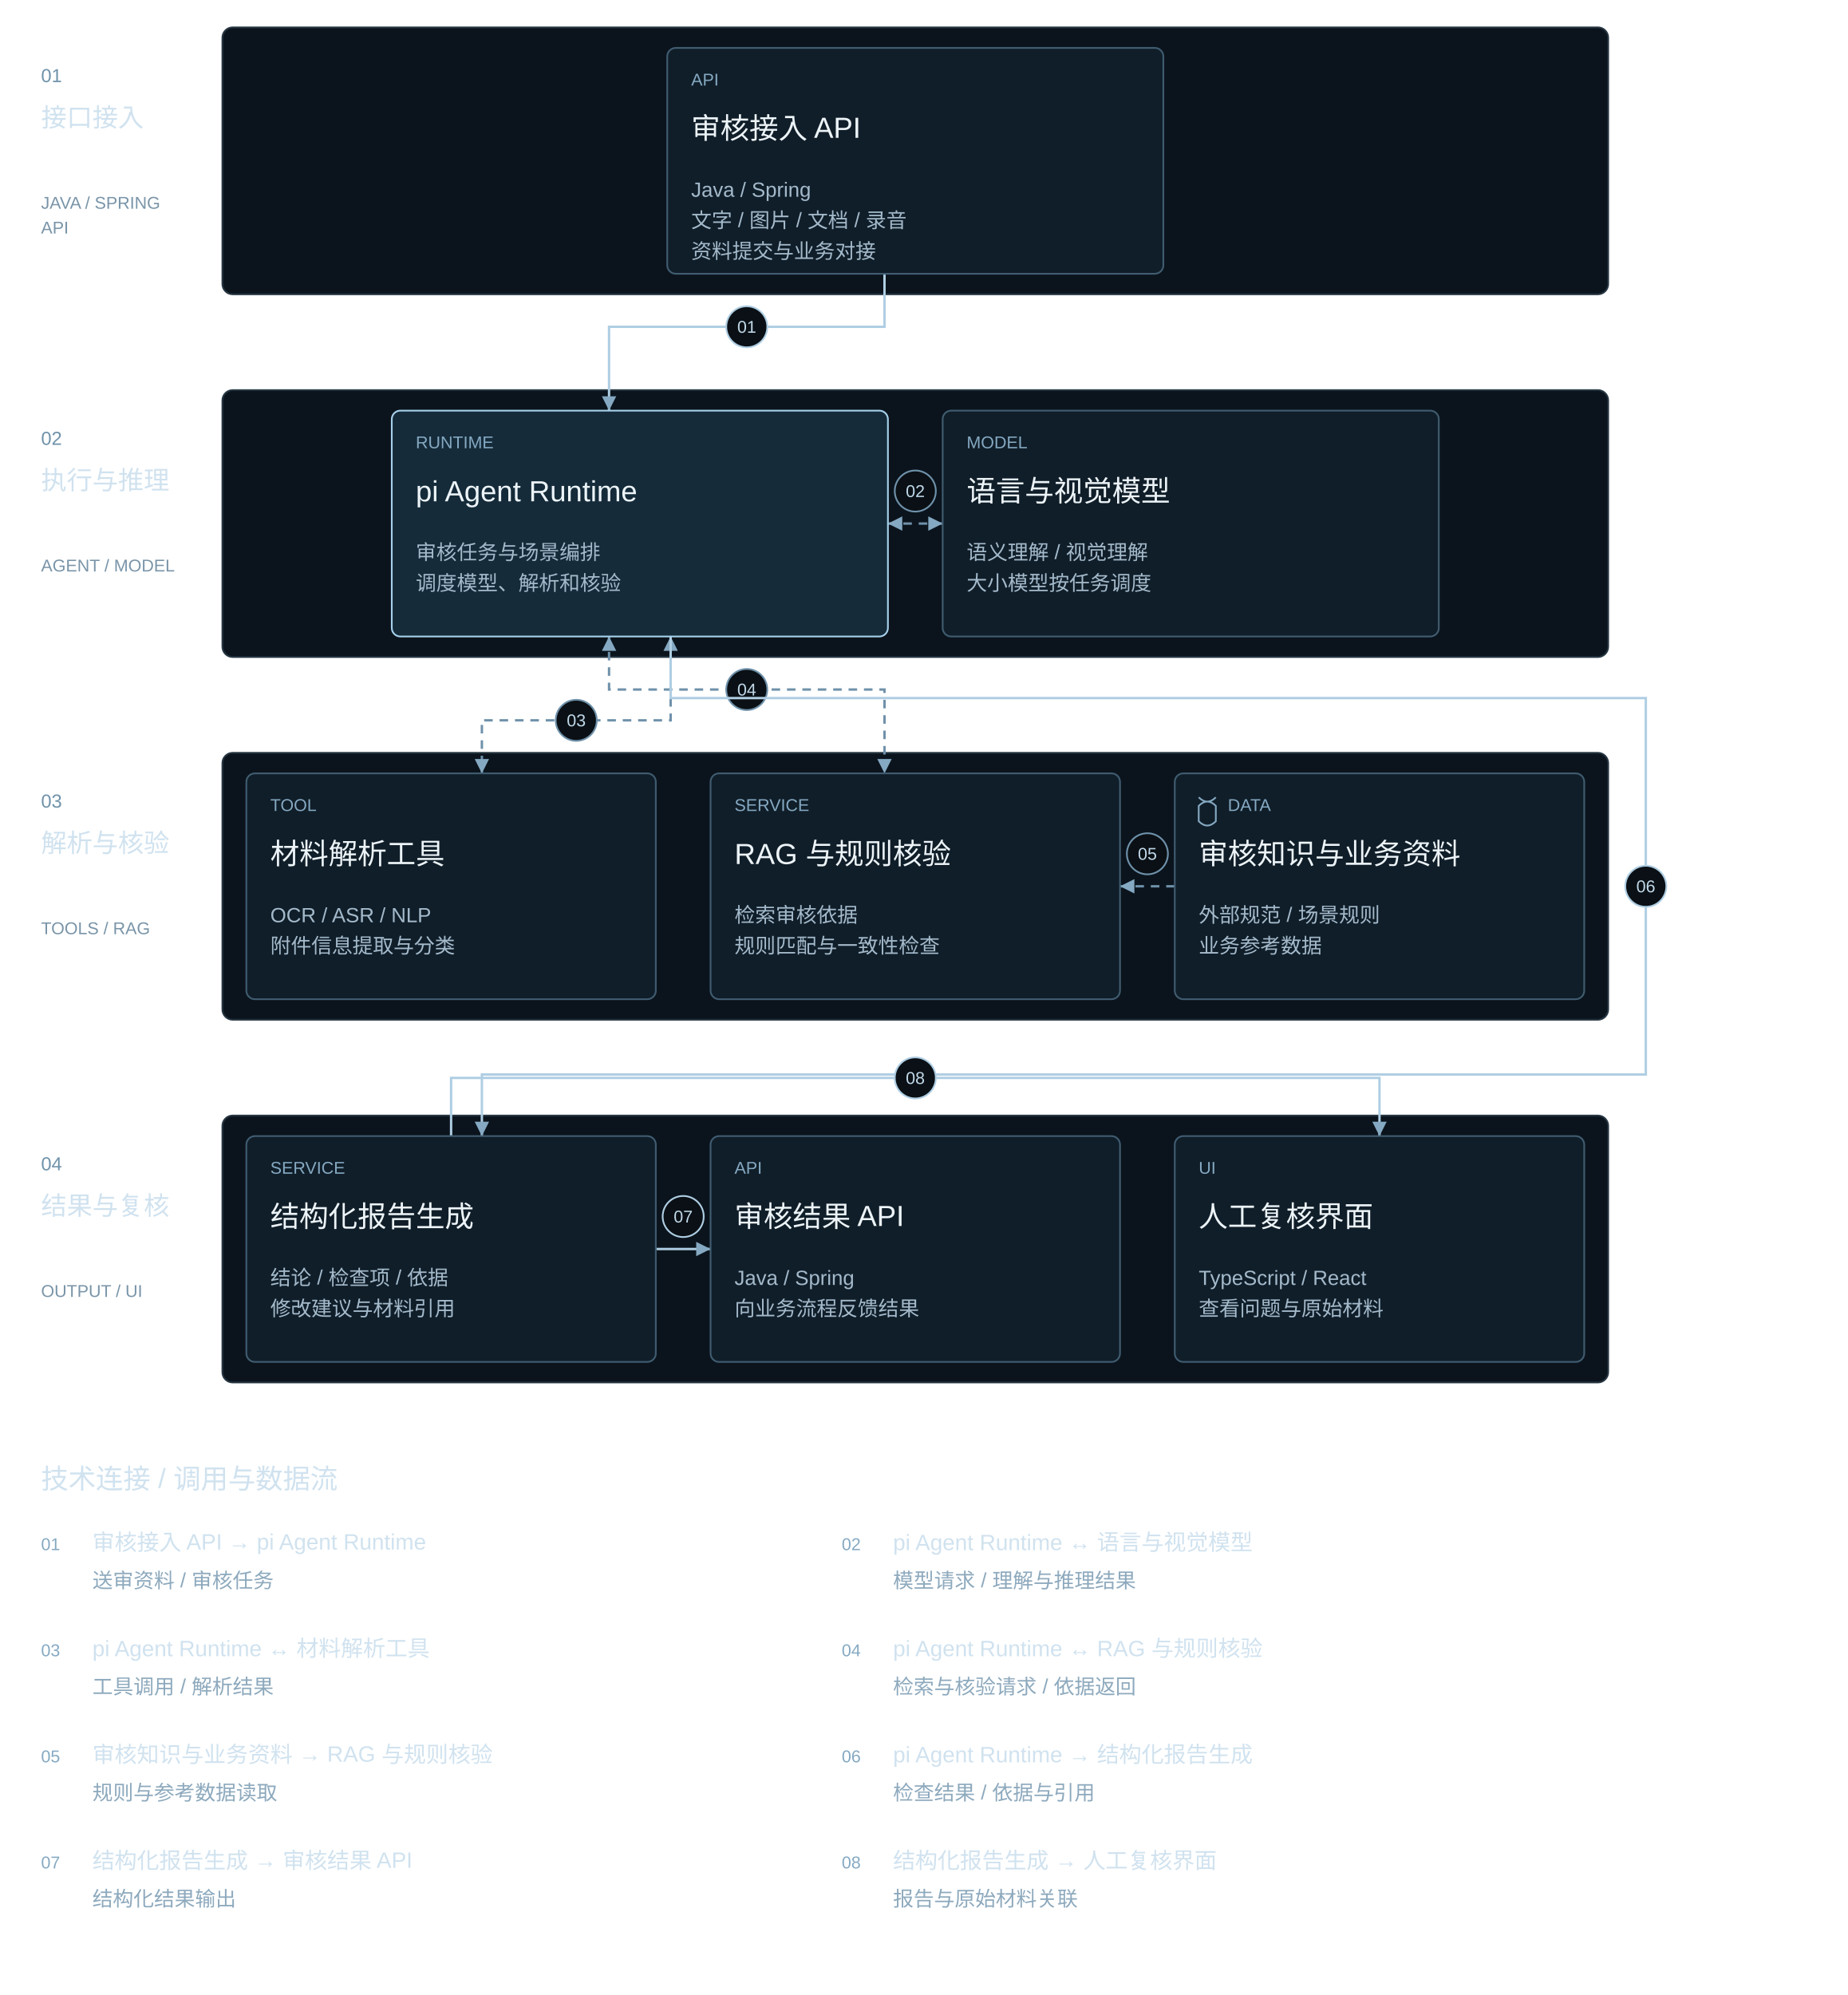
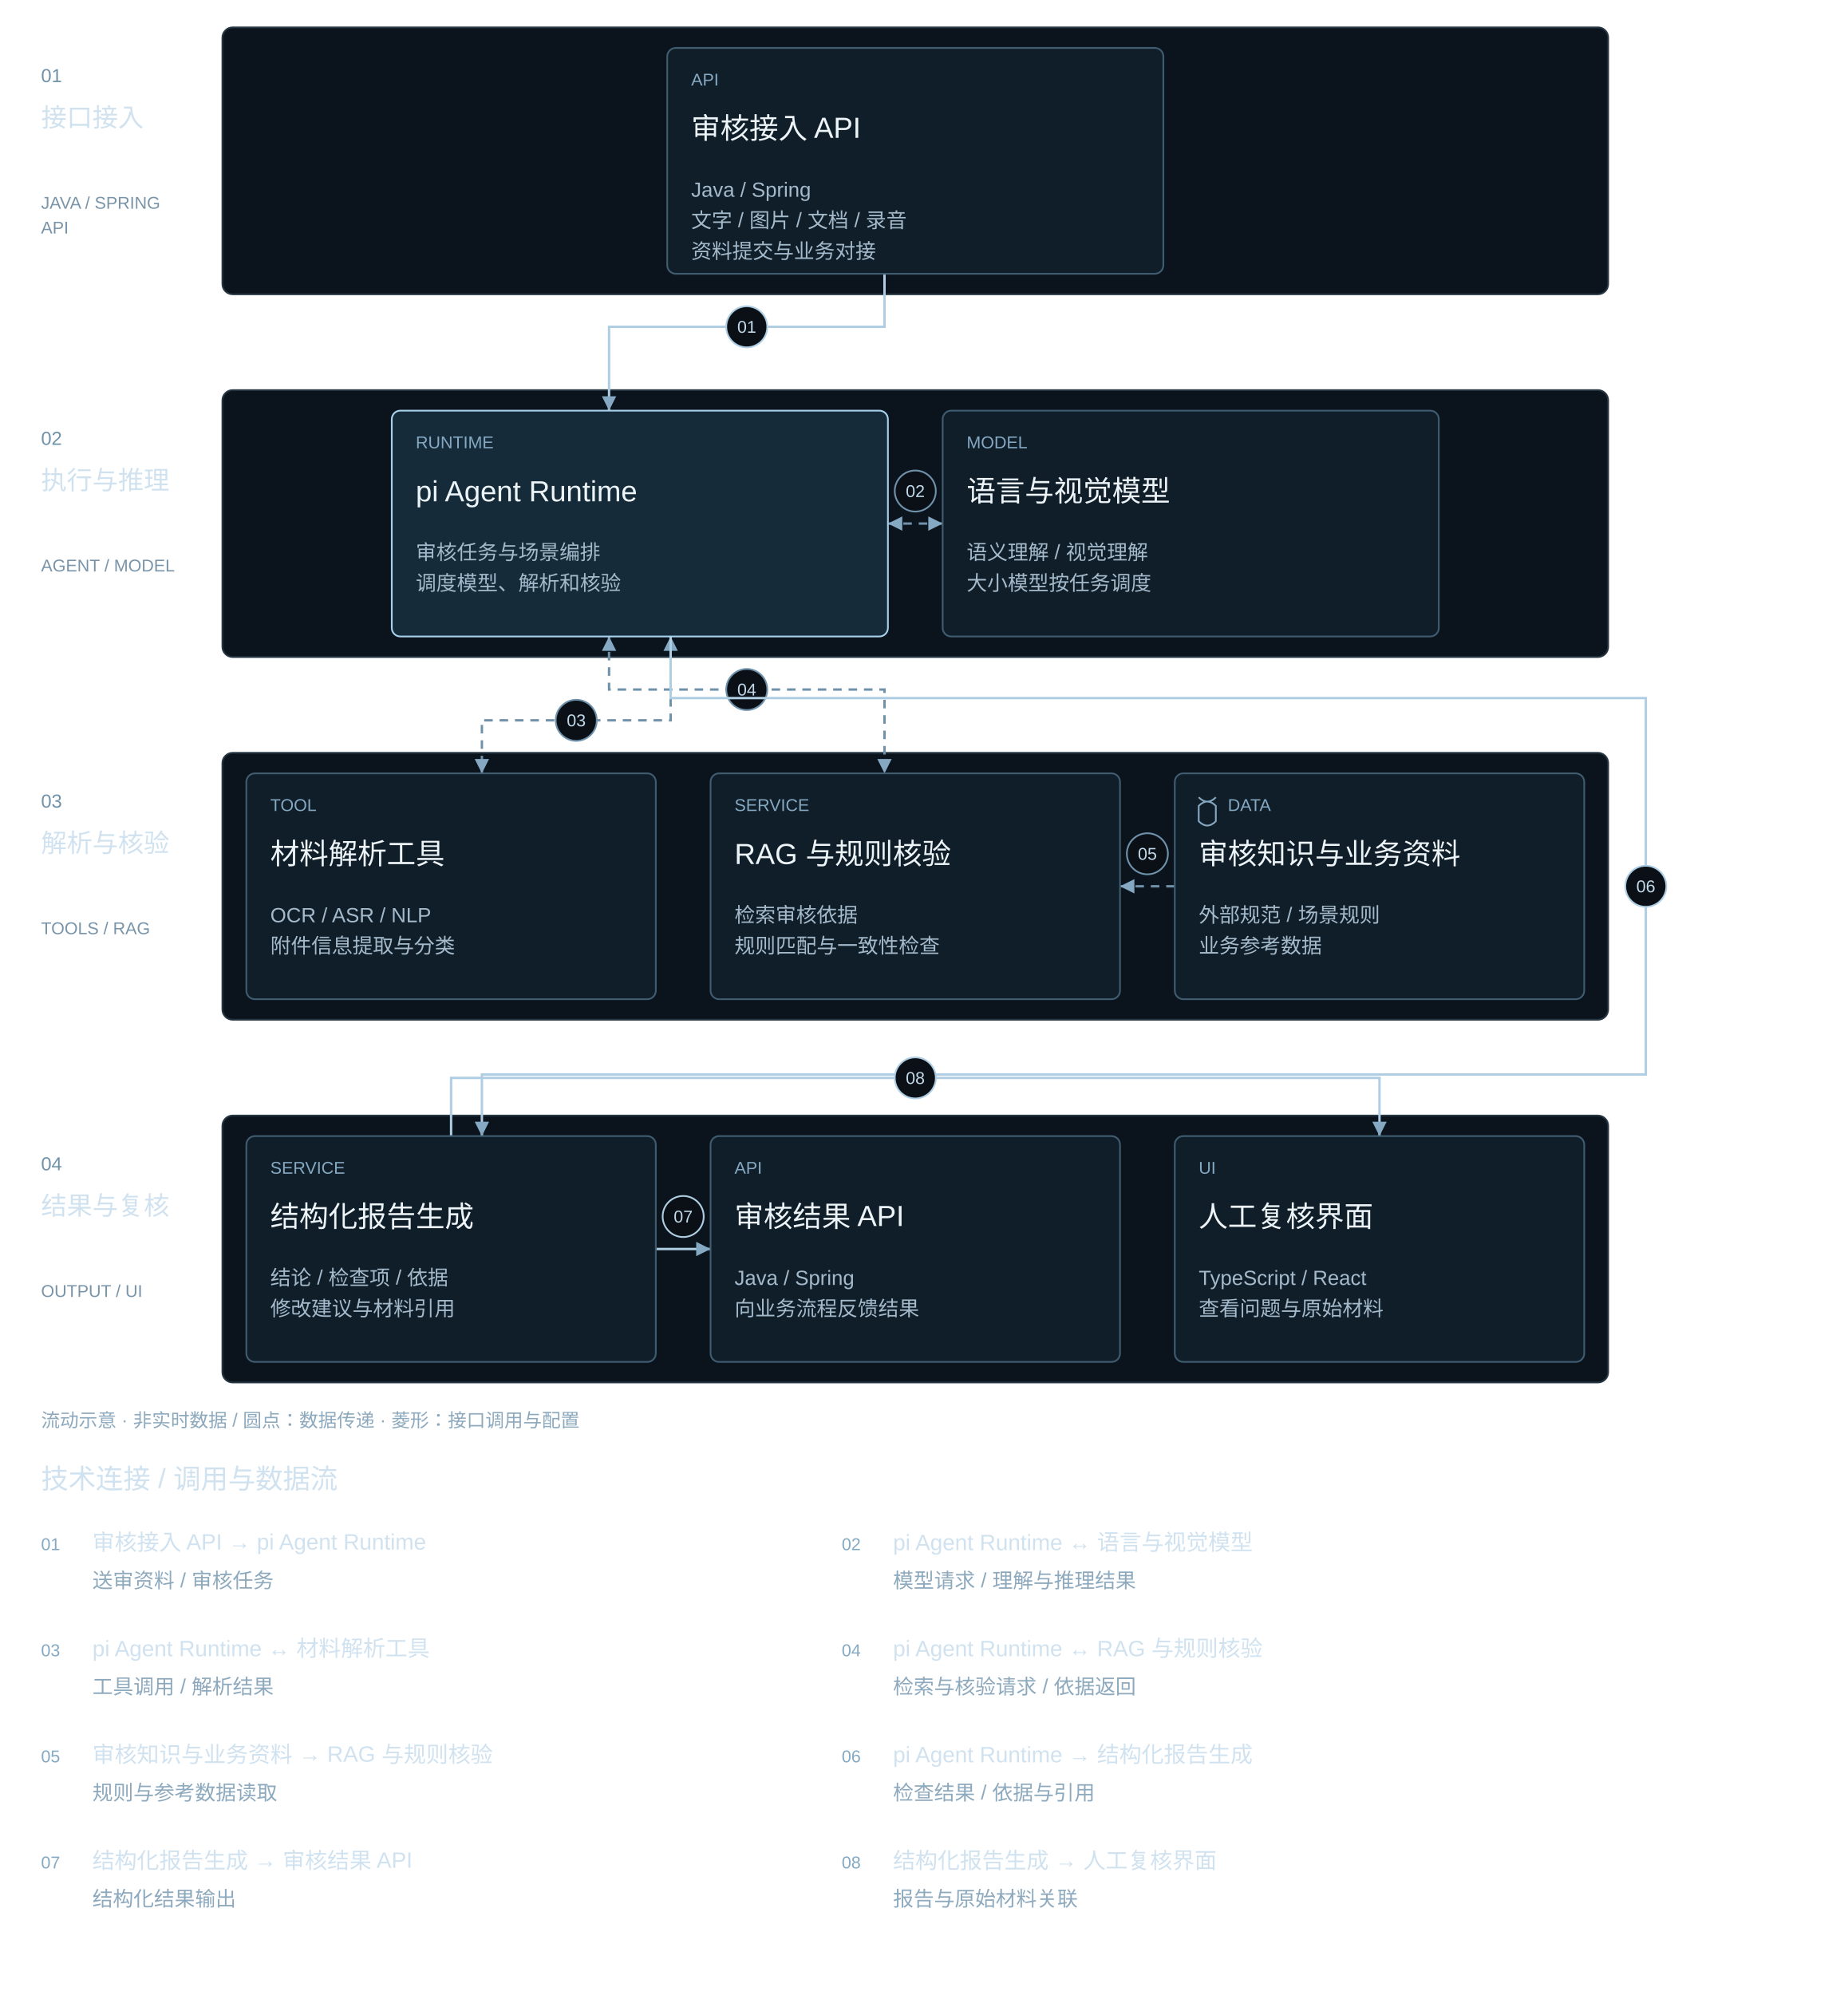
- <svg xmlns="http://www.w3.org/2000/svg" viewBox="0 0 1080 1166" role="img" aria-labelledby="title-pre-review-agent desc-pre-review-agent" style="font-family:Arial,'PingFang SC','Microsoft YaHei',sans-serif;background:#0a1015">
+ <svg xmlns="http://www.w3.org/2000/svg" viewBox="0 0 1080 1166" role="img" aria-labelledby="title-pre-review-agent" aria-describedby="desc-pre-review-agent" style="font-family:Arial,'PingFang SC','Microsoft YaHei',sans-serif;background:#0a1015">
+   <style>.architecture-packet{pointer-events:none}svg[data-motion="paused"] .architecture-packet{visibility:hidden}@media(prefers-reduced-motion:reduce){.architecture-packet{display:none}}</style>
  <defs>
    <marker id="arrow-pre-review-agent" viewBox="0 0 10 10" refX="10" refY="5" markerWidth="6" markerHeight="6" orient="auto-start-reverse">
      <path d="M0 0 L10 5 L0 10" fill="#85a9c2" />
    </marker>
  </defs>
  <g data-layer="access">
    <rect x="130" y="16" width="810" height="156" rx="6" fill="#0b141d" stroke="#253541" />
    <text x="24" y="48" fill="#6f92aa" font-size="11" text-anchor="start">
      <tspan x="24" dy="0">01</tspan>
    </text>
    <text x="24" y="74" fill="#d0e2ef" font-size="15" text-anchor="start">
      <tspan x="24" dy="0">接口接入</tspan>
    </text>
    <text x="24" y="122" fill="#7994a8" font-size="10" text-anchor="start">
      <tspan x="24" dy="0">JAVA / SPRING</tspan>
      <tspan x="24" dy="14.5">API</tspan>
    </text>
  </g>
  <g data-layer="runtime">
    <rect x="130" y="228" width="810" height="156" rx="6" fill="#0b141d" stroke="#253541" />
    <text x="24" y="260" fill="#6f92aa" font-size="11" text-anchor="start">
      <tspan x="24" dy="0">02</tspan>
    </text>
    <text x="24" y="286" fill="#d0e2ef" font-size="15" text-anchor="start">
      <tspan x="24" dy="0">执行与推理</tspan>
    </text>
    <text x="24" y="334" fill="#7994a8" font-size="10" text-anchor="start">
      <tspan x="24" dy="0">AGENT / MODEL</tspan>
    </text>
  </g>
  <g data-layer="tools">
    <rect x="130" y="440" width="810" height="156" rx="6" fill="#0b141d" stroke="#253541" />
    <text x="24" y="472" fill="#6f92aa" font-size="11" text-anchor="start">
      <tspan x="24" dy="0">03</tspan>
    </text>
    <text x="24" y="498" fill="#d0e2ef" font-size="15" text-anchor="start">
      <tspan x="24" dy="0">解析与核验</tspan>
    </text>
    <text x="24" y="546" fill="#7994a8" font-size="10" text-anchor="start">
      <tspan x="24" dy="0">TOOLS / RAG</tspan>
    </text>
  </g>
  <g data-layer="output">
    <rect x="130" y="652" width="810" height="156" rx="6" fill="#0b141d" stroke="#253541" />
    <text x="24" y="684" fill="#6f92aa" font-size="11" text-anchor="start">
      <tspan x="24" dy="0">04</tspan>
    </text>
    <text x="24" y="710" fill="#d0e2ef" font-size="15" text-anchor="start">
      <tspan x="24" dy="0">结果与复核</tspan>
    </text>
    <text x="24" y="758" fill="#7994a8" font-size="10" text-anchor="start">
      <tspan x="24" dy="0">OUTPUT / UI</tspan>
    </text>
  </g>
-   <g data-edge="01">
-     <path d="M517 160 V191 H356 V240" fill="none" stroke="#afcee3" stroke-width="1.4" marker-end="url(#arrow-pre-review-agent)" />
+   <g data-edge="01" data-kind="flow">
+     <path class="architecture-route" d="M517 160 V191 H356 V240" fill="none" stroke="#afcee3" stroke-width="1.4" marker-end="url(#arrow-pre-review-agent)" />
+     <g class="architecture-packet packet-flow" data-direction="forward" aria-hidden="true" opacity="0">
+       <circle r="9" fill="#d3f1ff" opacity=".12" />
+       <circle r="5.5" fill="#d3f1ff" opacity=".18" />
+       <circle r="3.3" fill="#d3f1ff" />
+       <animateMotion path="M517 160 V191 H356 V240" keyPoints="0;1;1" keyTimes="0;.82;1" calcMode="linear" dur="2.58s" begin="-0.00s" repeatCount="indefinite" />
+       <animate attributeName="opacity" values="0;1;1;0;0" keyTimes="0;.035;.76;.82;1" calcMode="linear" dur="2.58s" begin="-0.00s" repeatCount="indefinite" />
+     </g>
    <circle cx="436.5" cy="191" r="12" fill="#0a1015" stroke="#afcee3" />
    <text x="436.5" y="194.5" fill="#c1d9ea" font-size="10" text-anchor="middle">
      <tspan x="436.5" dy="0">01</tspan>
    </text>
  </g>
-   <g data-edge="02">
-     <path d="M519 306 H551" fill="none" stroke="#6f91aa" stroke-width="1.4" stroke-dasharray="5 4" marker-start="url(#arrow-pre-review-agent)" marker-end="url(#arrow-pre-review-agent)" />
+   <g data-edge="02" data-kind="call">
+     <path class="architecture-route" d="M519 306 H551" fill="none" stroke="#6f91aa" stroke-width="1.4" stroke-dasharray="5 4" marker-start="url(#arrow-pre-review-agent)" marker-end="url(#arrow-pre-review-agent)" />
+     <g class="architecture-packet packet-support" data-direction="forward" aria-hidden="true" opacity="0">
+       <circle r="9" fill="#efc896" opacity=".12" />
+       <circle r="5.5" fill="#efc896" opacity=".18" />
+       <path d="M0 -4 L4 0 L0 4 L-4 0 Z" fill="#efc896" />
+       <animateMotion path="M519 306 H551" keyPoints="0;1;1" keyTimes="0;.82;1" calcMode="linear" dur="2.55s" begin="-0.43s" repeatCount="indefinite" />
+       <animate attributeName="opacity" values="0;1;1;0;0" keyTimes="0;.035;.76;.82;1" calcMode="linear" dur="2.55s" begin="-0.43s" repeatCount="indefinite" />
+     </g>
+     <g class="architecture-packet packet-support" data-direction="reverse" aria-hidden="true" opacity="0">
+       <circle r="9" fill="#efc896" opacity=".12" />
+       <circle r="5.5" fill="#efc896" opacity=".18" />
+       <path d="M0 -4 L4 0 L0 4 L-4 0 Z" fill="#efc896" />
+       <animateMotion path="M519 306 H551" keyPoints="1;0;0" keyTimes="0;.82;1" calcMode="linear" dur="2.55s" begin="-1.53s" repeatCount="indefinite" />
+       <animate attributeName="opacity" values="0;1;1;0;0" keyTimes="0;.035;.76;.82;1" calcMode="linear" dur="2.55s" begin="-1.53s" repeatCount="indefinite" />
+     </g>
    <circle cx="535" cy="287" r="12" fill="#0a1015" stroke="#6f91aa" />
    <text x="535" y="290.5" fill="#c1d9ea" font-size="10" text-anchor="middle">
      <tspan x="535" dy="0">02</tspan>
    </text>
  </g>
-   <g data-edge="03">
-     <path d="M392 372 V421 H281.667 V452" fill="none" stroke="#6f91aa" stroke-width="1.4" stroke-dasharray="5 4" marker-start="url(#arrow-pre-review-agent)" marker-end="url(#arrow-pre-review-agent)" />
+   <g data-edge="03" data-kind="call">
+     <path class="architecture-route" d="M392 372 V421 H281.667 V452" fill="none" stroke="#6f91aa" stroke-width="1.4" stroke-dasharray="5 4" marker-start="url(#arrow-pre-review-agent)" marker-end="url(#arrow-pre-review-agent)" />
+     <g class="architecture-packet packet-support" data-direction="forward" aria-hidden="true" opacity="0">
+       <circle r="9" fill="#efc896" opacity=".12" />
+       <circle r="5.5" fill="#efc896" opacity=".18" />
+       <path d="M0 -4 L4 0 L0 4 L-4 0 Z" fill="#efc896" />
+       <animateMotion path="M392 372 V421 H281.667 V452" keyPoints="0;1;1" keyTimes="0;.82;1" calcMode="linear" dur="2.55s" begin="-0.86s" repeatCount="indefinite" />
+       <animate attributeName="opacity" values="0;1;1;0;0" keyTimes="0;.035;.76;.82;1" calcMode="linear" dur="2.55s" begin="-0.86s" repeatCount="indefinite" />
+     </g>
+     <g class="architecture-packet packet-support" data-direction="reverse" aria-hidden="true" opacity="0">
+       <circle r="9" fill="#efc896" opacity=".12" />
+       <circle r="5.5" fill="#efc896" opacity=".18" />
+       <path d="M0 -4 L4 0 L0 4 L-4 0 Z" fill="#efc896" />
+       <animateMotion path="M392 372 V421 H281.667 V452" keyPoints="1;0;0" keyTimes="0;.82;1" calcMode="linear" dur="2.55s" begin="-1.96s" repeatCount="indefinite" />
+       <animate attributeName="opacity" values="0;1;1;0;0" keyTimes="0;.035;.76;.82;1" calcMode="linear" dur="2.55s" begin="-1.96s" repeatCount="indefinite" />
+     </g>
    <circle cx="336.833" cy="421" r="12" fill="#0a1015" stroke="#6f91aa" />
    <text x="336.833" y="424.5" fill="#c1d9ea" font-size="10" text-anchor="middle">
      <tspan x="336.833" dy="0">03</tspan>
    </text>
  </g>
-   <g data-edge="04">
-     <path d="M356 372 V403 H517 V452" fill="none" stroke="#6f91aa" stroke-width="1.4" stroke-dasharray="5 4" marker-start="url(#arrow-pre-review-agent)" marker-end="url(#arrow-pre-review-agent)" />
+   <g data-edge="04" data-kind="call">
+     <path class="architecture-route" d="M356 372 V403 H517 V452" fill="none" stroke="#6f91aa" stroke-width="1.4" stroke-dasharray="5 4" marker-start="url(#arrow-pre-review-agent)" marker-end="url(#arrow-pre-review-agent)" />
+     <g class="architecture-packet packet-support" data-direction="forward" aria-hidden="true" opacity="0">
+       <circle r="9" fill="#efc896" opacity=".12" />
+       <circle r="5.5" fill="#efc896" opacity=".18" />
+       <path d="M0 -4 L4 0 L0 4 L-4 0 Z" fill="#efc896" />
+       <animateMotion path="M356 372 V403 H517 V452" keyPoints="0;1;1" keyTimes="0;.82;1" calcMode="linear" dur="2.58s" begin="-1.29s" repeatCount="indefinite" />
+       <animate attributeName="opacity" values="0;1;1;0;0" keyTimes="0;.035;.76;.82;1" calcMode="linear" dur="2.58s" begin="-1.29s" repeatCount="indefinite" />
+     </g>
+     <g class="architecture-packet packet-support" data-direction="reverse" aria-hidden="true" opacity="0">
+       <circle r="9" fill="#efc896" opacity=".12" />
+       <circle r="5.5" fill="#efc896" opacity=".18" />
+       <path d="M0 -4 L4 0 L0 4 L-4 0 Z" fill="#efc896" />
+       <animateMotion path="M356 372 V403 H517 V452" keyPoints="1;0;0" keyTimes="0;.82;1" calcMode="linear" dur="2.58s" begin="-2.39s" repeatCount="indefinite" />
+       <animate attributeName="opacity" values="0;1;1;0;0" keyTimes="0;.035;.76;.82;1" calcMode="linear" dur="2.58s" begin="-2.39s" repeatCount="indefinite" />
+     </g>
    <circle cx="436.5" cy="403" r="12" fill="#0a1015" stroke="#6f91aa" />
    <text x="436.5" y="406.5" fill="#c1d9ea" font-size="10" text-anchor="middle">
      <tspan x="436.5" dy="0">04</tspan>
    </text>
  </g>
-   <g data-edge="05">
-     <path d="M686.667 518 H654.667" fill="none" stroke="#6f91aa" stroke-width="1.4" stroke-dasharray="5 4" marker-end="url(#arrow-pre-review-agent)" />
+   <g data-edge="05" data-kind="config">
+     <path class="architecture-route" d="M686.667 518 H654.667" fill="none" stroke="#6f91aa" stroke-width="1.4" stroke-dasharray="5 4" marker-end="url(#arrow-pre-review-agent)" />
+     <g class="architecture-packet packet-support" data-direction="forward" aria-hidden="true" opacity="0">
+       <circle r="9" fill="#efc896" opacity=".12" />
+       <circle r="5.5" fill="#efc896" opacity=".18" />
+       <path d="M0 -4 L4 0 L0 4 L-4 0 Z" fill="#efc896" />
+       <animateMotion path="M686.667 518 H654.667" keyPoints="0;1;1" keyTimes="0;.82;1" calcMode="linear" dur="2.55s" begin="-1.72s" repeatCount="indefinite" />
+       <animate attributeName="opacity" values="0;1;1;0;0" keyTimes="0;.035;.76;.82;1" calcMode="linear" dur="2.55s" begin="-1.72s" repeatCount="indefinite" />
+     </g>
    <circle cx="670.667" cy="499" r="12" fill="#0a1015" stroke="#6f91aa" />
    <text x="670.667" y="502.5" fill="#c1d9ea" font-size="10" text-anchor="middle">
      <tspan x="670.667" dy="0">05</tspan>
    </text>
  </g>
-   <g data-edge="06">
-     <path d="M392 372 V408 H962 V628 H281.667 V664" fill="none" stroke="#afcee3" stroke-width="1.4" marker-end="url(#arrow-pre-review-agent)" />
+   <g data-edge="06" data-kind="flow">
+     <path class="architecture-route" d="M392 372 V408 H962 V628 H281.667 V664" fill="none" stroke="#afcee3" stroke-width="1.4" marker-end="url(#arrow-pre-review-agent)" />
+     <g class="architecture-packet packet-flow" data-direction="forward" aria-hidden="true" opacity="0">
+       <circle r="9" fill="#d3f1ff" opacity=".12" />
+       <circle r="5.5" fill="#d3f1ff" opacity=".18" />
+       <circle r="3.3" fill="#d3f1ff" />
+       <animateMotion path="M392 372 V408 H962 V628 H281.667 V664" keyPoints="0;1;1" keyTimes="0;.82;1" calcMode="linear" dur="7.05s" begin="-2.15s" repeatCount="indefinite" />
+       <animate attributeName="opacity" values="0;1;1;0;0" keyTimes="0;.035;.76;.82;1" calcMode="linear" dur="7.05s" begin="-2.15s" repeatCount="indefinite" />
+     </g>
    <circle cx="962" cy="518" r="12" fill="#0a1015" stroke="#afcee3" />
    <text x="962" y="521.5" fill="#c1d9ea" font-size="10" text-anchor="middle">
      <tspan x="962" dy="0">06</tspan>
    </text>
  </g>
-   <g data-edge="07">
-     <path d="M383.333 730 H415.333" fill="none" stroke="#afcee3" stroke-width="1.4" marker-end="url(#arrow-pre-review-agent)" />
+   <g data-edge="07" data-kind="flow">
+     <path class="architecture-route" d="M383.333 730 H415.333" fill="none" stroke="#afcee3" stroke-width="1.4" marker-end="url(#arrow-pre-review-agent)" />
+     <g class="architecture-packet packet-flow" data-direction="forward" aria-hidden="true" opacity="0">
+       <circle r="9" fill="#d3f1ff" opacity=".12" />
+       <circle r="5.5" fill="#d3f1ff" opacity=".18" />
+       <circle r="3.3" fill="#d3f1ff" />
+       <animateMotion path="M383.333 730 H415.333" keyPoints="0;1;1" keyTimes="0;.82;1" calcMode="linear" dur="2.55s" begin="-0.03s" repeatCount="indefinite" />
+       <animate attributeName="opacity" values="0;1;1;0;0" keyTimes="0;.035;.76;.82;1" calcMode="linear" dur="2.55s" begin="-0.03s" repeatCount="indefinite" />
+     </g>
    <circle cx="399.333" cy="711" r="12" fill="#0a1015" stroke="#afcee3" />
    <text x="399.333" y="714.5" fill="#c1d9ea" font-size="10" text-anchor="middle">
      <tspan x="399.333" dy="0">07</tspan>
    </text>
  </g>
-   <g data-edge="08">
-     <path d="M263.667 664 V630 H806.333 V664" fill="none" stroke="#afcee3" stroke-width="1.4" marker-end="url(#arrow-pre-review-agent)" />
+   <g data-edge="08" data-kind="flow">
+     <path class="architecture-route" d="M263.667 664 V630 H806.333 V664" fill="none" stroke="#afcee3" stroke-width="1.4" marker-end="url(#arrow-pre-review-agent)" />
+     <g class="architecture-packet packet-flow" data-direction="forward" aria-hidden="true" opacity="0">
+       <circle r="9" fill="#d3f1ff" opacity=".12" />
+       <circle r="5.5" fill="#d3f1ff" opacity=".18" />
+       <circle r="3.3" fill="#d3f1ff" />
+       <animateMotion path="M263.667 664 V630 H806.333 V664" keyPoints="0;1;1" keyTimes="0;.82;1" calcMode="linear" dur="5.54s" begin="-3.01s" repeatCount="indefinite" />
+       <animate attributeName="opacity" values="0;1;1;0;0" keyTimes="0;.035;.76;.82;1" calcMode="linear" dur="5.54s" begin="-3.01s" repeatCount="indefinite" />
+     </g>
    <circle cx="535" cy="630" r="12" fill="#0a1015" stroke="#afcee3" />
    <text x="535" y="633.5" fill="#c1d9ea" font-size="10" text-anchor="middle">
      <tspan x="535" dy="0">08</tspan>
    </text>
  </g>
  <g data-node="api">
    <rect x="390" y="28" width="290" height="132" rx="5" fill="#101e29" stroke="#405c70" />
    <text x="404" y="50" fill="#85a9c2" font-size="10" text-anchor="start">
      <tspan x="404" dy="0">API</tspan>
    </text>
    <text x="404" y="81" fill="#edf4f8" font-size="17" text-anchor="start">
      <tspan x="404" dy="0">审核接入 API</tspan>
    </text>
    <text x="404" y="115" fill="#a4bacb" font-size="12" text-anchor="start">
      <tspan x="404" dy="0">Java / Spring</tspan>
      <tspan x="404" dy="18">文字 / 图片 / 文档 / 录音</tspan>
      <tspan x="404" dy="18">资料提交与业务对接</tspan>
    </text>
  </g>
  <g data-node="pi">
    <rect x="229" y="240" width="290" height="132" rx="5" fill="#152b3a" stroke="#a6d0eb" />
    <text x="243" y="262" fill="#85a9c2" font-size="10" text-anchor="start">
      <tspan x="243" dy="0">RUNTIME</tspan>
    </text>
    <text x="243" y="293" fill="#edf4f8" font-size="17" text-anchor="start">
      <tspan x="243" dy="0">pi Agent Runtime</tspan>
    </text>
    <text x="243" y="327" fill="#a4bacb" font-size="12" text-anchor="start">
      <tspan x="243" dy="0">审核任务与场景编排</tspan>
      <tspan x="243" dy="18">调度模型、解析和核验</tspan>
    </text>
  </g>
  <g data-node="model">
    <rect x="551" y="240" width="290" height="132" rx="5" fill="#101e29" stroke="#405c70" />
    <text x="565" y="262" fill="#85a9c2" font-size="10" text-anchor="start">
      <tspan x="565" dy="0">MODEL</tspan>
    </text>
    <text x="565" y="293" fill="#edf4f8" font-size="17" text-anchor="start">
      <tspan x="565" dy="0">语言与视觉模型</tspan>
    </text>
    <text x="565" y="327" fill="#a4bacb" font-size="12" text-anchor="start">
      <tspan x="565" dy="0">语义理解 / 视觉理解</tspan>
      <tspan x="565" dy="18">大小模型按任务调度</tspan>
    </text>
  </g>
  <g data-node="parse">
    <rect x="144" y="452" width="239.333" height="132" rx="5" fill="#101e29" stroke="#405c70" />
    <text x="158" y="474" fill="#85a9c2" font-size="10" text-anchor="start">
      <tspan x="158" dy="0">TOOL</tspan>
    </text>
    <text x="158" y="505" fill="#edf4f8" font-size="17" text-anchor="start">
      <tspan x="158" dy="0">材料解析工具</tspan>
    </text>
    <text x="158" y="539" fill="#a4bacb" font-size="12" text-anchor="start">
      <tspan x="158" dy="0">OCR / ASR / NLP</tspan>
      <tspan x="158" dy="18">附件信息提取与分类</tspan>
    </text>
  </g>
  <g data-node="rag">
    <rect x="415.333" y="452" width="239.333" height="132" rx="5" fill="#101e29" stroke="#405c70" />
    <text x="429.333" y="474" fill="#85a9c2" font-size="10" text-anchor="start">
      <tspan x="429.333" dy="0">SERVICE</tspan>
    </text>
    <text x="429.333" y="505" fill="#edf4f8" font-size="17" text-anchor="start">
      <tspan x="429.333" dy="0">RAG 与规则核验</tspan>
    </text>
    <text x="429.333" y="539" fill="#a4bacb" font-size="12" text-anchor="start">
      <tspan x="429.333" dy="0">检索审核依据</tspan>
      <tspan x="429.333" dy="18">规则匹配与一致性检查</tspan>
    </text>
  </g>
  <g data-node="knowledge">
    <rect x="686.667" y="452" width="239.333" height="132" rx="5" fill="#101e29" stroke="#405c70" />
    <path d="M700.667 471 q5 -5 10 0 v9 q-5 5 -10 0 z m0 -5 q5 5 10 0" fill="none" stroke="#85a9c2" />
    <text x="717.667" y="474" fill="#85a9c2" font-size="10" text-anchor="start">
      <tspan x="717.667" dy="0">DATA</tspan>
    </text>
    <text x="700.667" y="505" fill="#edf4f8" font-size="17" text-anchor="start">
      <tspan x="700.667" dy="0">审核知识与业务资料</tspan>
    </text>
    <text x="700.667" y="539" fill="#a4bacb" font-size="12" text-anchor="start">
      <tspan x="700.667" dy="0">外部规范 / 场景规则</tspan>
      <tspan x="700.667" dy="18">业务参考数据</tspan>
    </text>
  </g>
  <g data-node="report">
    <rect x="144" y="664" width="239.333" height="132" rx="5" fill="#101e29" stroke="#405c70" />
    <text x="158" y="686" fill="#85a9c2" font-size="10" text-anchor="start">
      <tspan x="158" dy="0">SERVICE</tspan>
    </text>
    <text x="158" y="717" fill="#edf4f8" font-size="17" text-anchor="start">
      <tspan x="158" dy="0">结构化报告生成</tspan>
    </text>
    <text x="158" y="751" fill="#a4bacb" font-size="12" text-anchor="start">
      <tspan x="158" dy="0">结论 / 检查项 / 依据</tspan>
      <tspan x="158" dy="18">修改建议与材料引用</tspan>
    </text>
  </g>
  <g data-node="result">
    <rect x="415.333" y="664" width="239.333" height="132" rx="5" fill="#101e29" stroke="#405c70" />
    <text x="429.333" y="686" fill="#85a9c2" font-size="10" text-anchor="start">
      <tspan x="429.333" dy="0">API</tspan>
    </text>
    <text x="429.333" y="717" fill="#edf4f8" font-size="17" text-anchor="start">
      <tspan x="429.333" dy="0">审核结果 API</tspan>
    </text>
    <text x="429.333" y="751" fill="#a4bacb" font-size="12" text-anchor="start">
      <tspan x="429.333" dy="0">Java / Spring</tspan>
      <tspan x="429.333" dy="18">向业务流程反馈结果</tspan>
    </text>
  </g>
  <g data-node="review">
    <rect x="686.667" y="664" width="239.333" height="132" rx="5" fill="#101e29" stroke="#405c70" />
    <text x="700.667" y="686" fill="#85a9c2" font-size="10" text-anchor="start">
      <tspan x="700.667" dy="0">UI</tspan>
    </text>
    <text x="700.667" y="717" fill="#edf4f8" font-size="17" text-anchor="start">
      <tspan x="700.667" dy="0">人工复核界面</tspan>
    </text>
    <text x="700.667" y="751" fill="#a4bacb" font-size="12" text-anchor="start">
      <tspan x="700.667" dy="0">TypeScript / React</tspan>
      <tspan x="700.667" dy="18">查看问题与原始材料</tspan>
    </text>
  </g>
+   <text x="24" y="834" fill="#8da9bd" font-size="11" text-anchor="start">
+     <tspan x="24" dy="0">流动示意 · 非实时数据 / 圆点：数据传递 · 菱形：接口调用与配置</tspan>
+   </text>
  <text x="24" y="870" fill="#d0e2ef" font-size="16" text-anchor="start">
    <tspan x="24" dy="0">技术连接 / 调用与数据流</tspan>
  </text>
  <text x="24" y="906" fill="#85a9c2" font-size="10" text-anchor="start">
    <tspan x="24" dy="0">01</tspan>
  </text>
  <text x="54" y="906" fill="#d0e2ef" font-size="13" text-anchor="start">
    <tspan x="54" dy="0">审核接入 API → pi Agent Runtime</tspan>
  </text>
  <text x="54" y="928" fill="#8da9bd" font-size="12" text-anchor="start">
    <tspan x="54" dy="0">送审资料 / 审核任务</tspan>
  </text>
  <text x="492" y="906" fill="#85a9c2" font-size="10" text-anchor="start">
    <tspan x="492" dy="0">02</tspan>
  </text>
  <text x="522" y="906" fill="#d0e2ef" font-size="13" text-anchor="start">
    <tspan x="522" dy="0">pi Agent Runtime ↔ 语言与视觉模型</tspan>
  </text>
  <text x="522" y="928" fill="#8da9bd" font-size="12" text-anchor="start">
    <tspan x="522" dy="0">模型请求 / 理解与推理结果</tspan>
  </text>
  <text x="24" y="968" fill="#85a9c2" font-size="10" text-anchor="start">
    <tspan x="24" dy="0">03</tspan>
  </text>
  <text x="54" y="968" fill="#d0e2ef" font-size="13" text-anchor="start">
    <tspan x="54" dy="0">pi Agent Runtime ↔ 材料解析工具</tspan>
  </text>
  <text x="54" y="990" fill="#8da9bd" font-size="12" text-anchor="start">
    <tspan x="54" dy="0">工具调用 / 解析结果</tspan>
  </text>
  <text x="492" y="968" fill="#85a9c2" font-size="10" text-anchor="start">
    <tspan x="492" dy="0">04</tspan>
  </text>
  <text x="522" y="968" fill="#d0e2ef" font-size="13" text-anchor="start">
    <tspan x="522" dy="0">pi Agent Runtime ↔ RAG 与规则核验</tspan>
  </text>
  <text x="522" y="990" fill="#8da9bd" font-size="12" text-anchor="start">
    <tspan x="522" dy="0">检索与核验请求 / 依据返回</tspan>
  </text>
  <text x="24" y="1030" fill="#85a9c2" font-size="10" text-anchor="start">
    <tspan x="24" dy="0">05</tspan>
  </text>
  <text x="54" y="1030" fill="#d0e2ef" font-size="13" text-anchor="start">
    <tspan x="54" dy="0">审核知识与业务资料 → RAG 与规则核验</tspan>
  </text>
  <text x="54" y="1052" fill="#8da9bd" font-size="12" text-anchor="start">
    <tspan x="54" dy="0">规则与参考数据读取</tspan>
  </text>
  <text x="492" y="1030" fill="#85a9c2" font-size="10" text-anchor="start">
    <tspan x="492" dy="0">06</tspan>
  </text>
  <text x="522" y="1030" fill="#d0e2ef" font-size="13" text-anchor="start">
    <tspan x="522" dy="0">pi Agent Runtime → 结构化报告生成</tspan>
  </text>
  <text x="522" y="1052" fill="#8da9bd" font-size="12" text-anchor="start">
    <tspan x="522" dy="0">检查结果 / 依据与引用</tspan>
  </text>
  <text x="24" y="1092" fill="#85a9c2" font-size="10" text-anchor="start">
    <tspan x="24" dy="0">07</tspan>
  </text>
  <text x="54" y="1092" fill="#d0e2ef" font-size="13" text-anchor="start">
    <tspan x="54" dy="0">结构化报告生成 → 审核结果 API</tspan>
  </text>
  <text x="54" y="1114" fill="#8da9bd" font-size="12" text-anchor="start">
    <tspan x="54" dy="0">结构化结果输出</tspan>
  </text>
  <text x="492" y="1092" fill="#85a9c2" font-size="10" text-anchor="start">
    <tspan x="492" dy="0">08</tspan>
  </text>
  <text x="522" y="1092" fill="#d0e2ef" font-size="13" text-anchor="start">
    <tspan x="522" dy="0">结构化报告生成 → 人工复核界面</tspan>
  </text>
  <text x="522" y="1114" fill="#8da9bd" font-size="12" text-anchor="start">
    <tspan x="522" dy="0">报告与原始材料关联</tspan>
  </text>
</svg>
